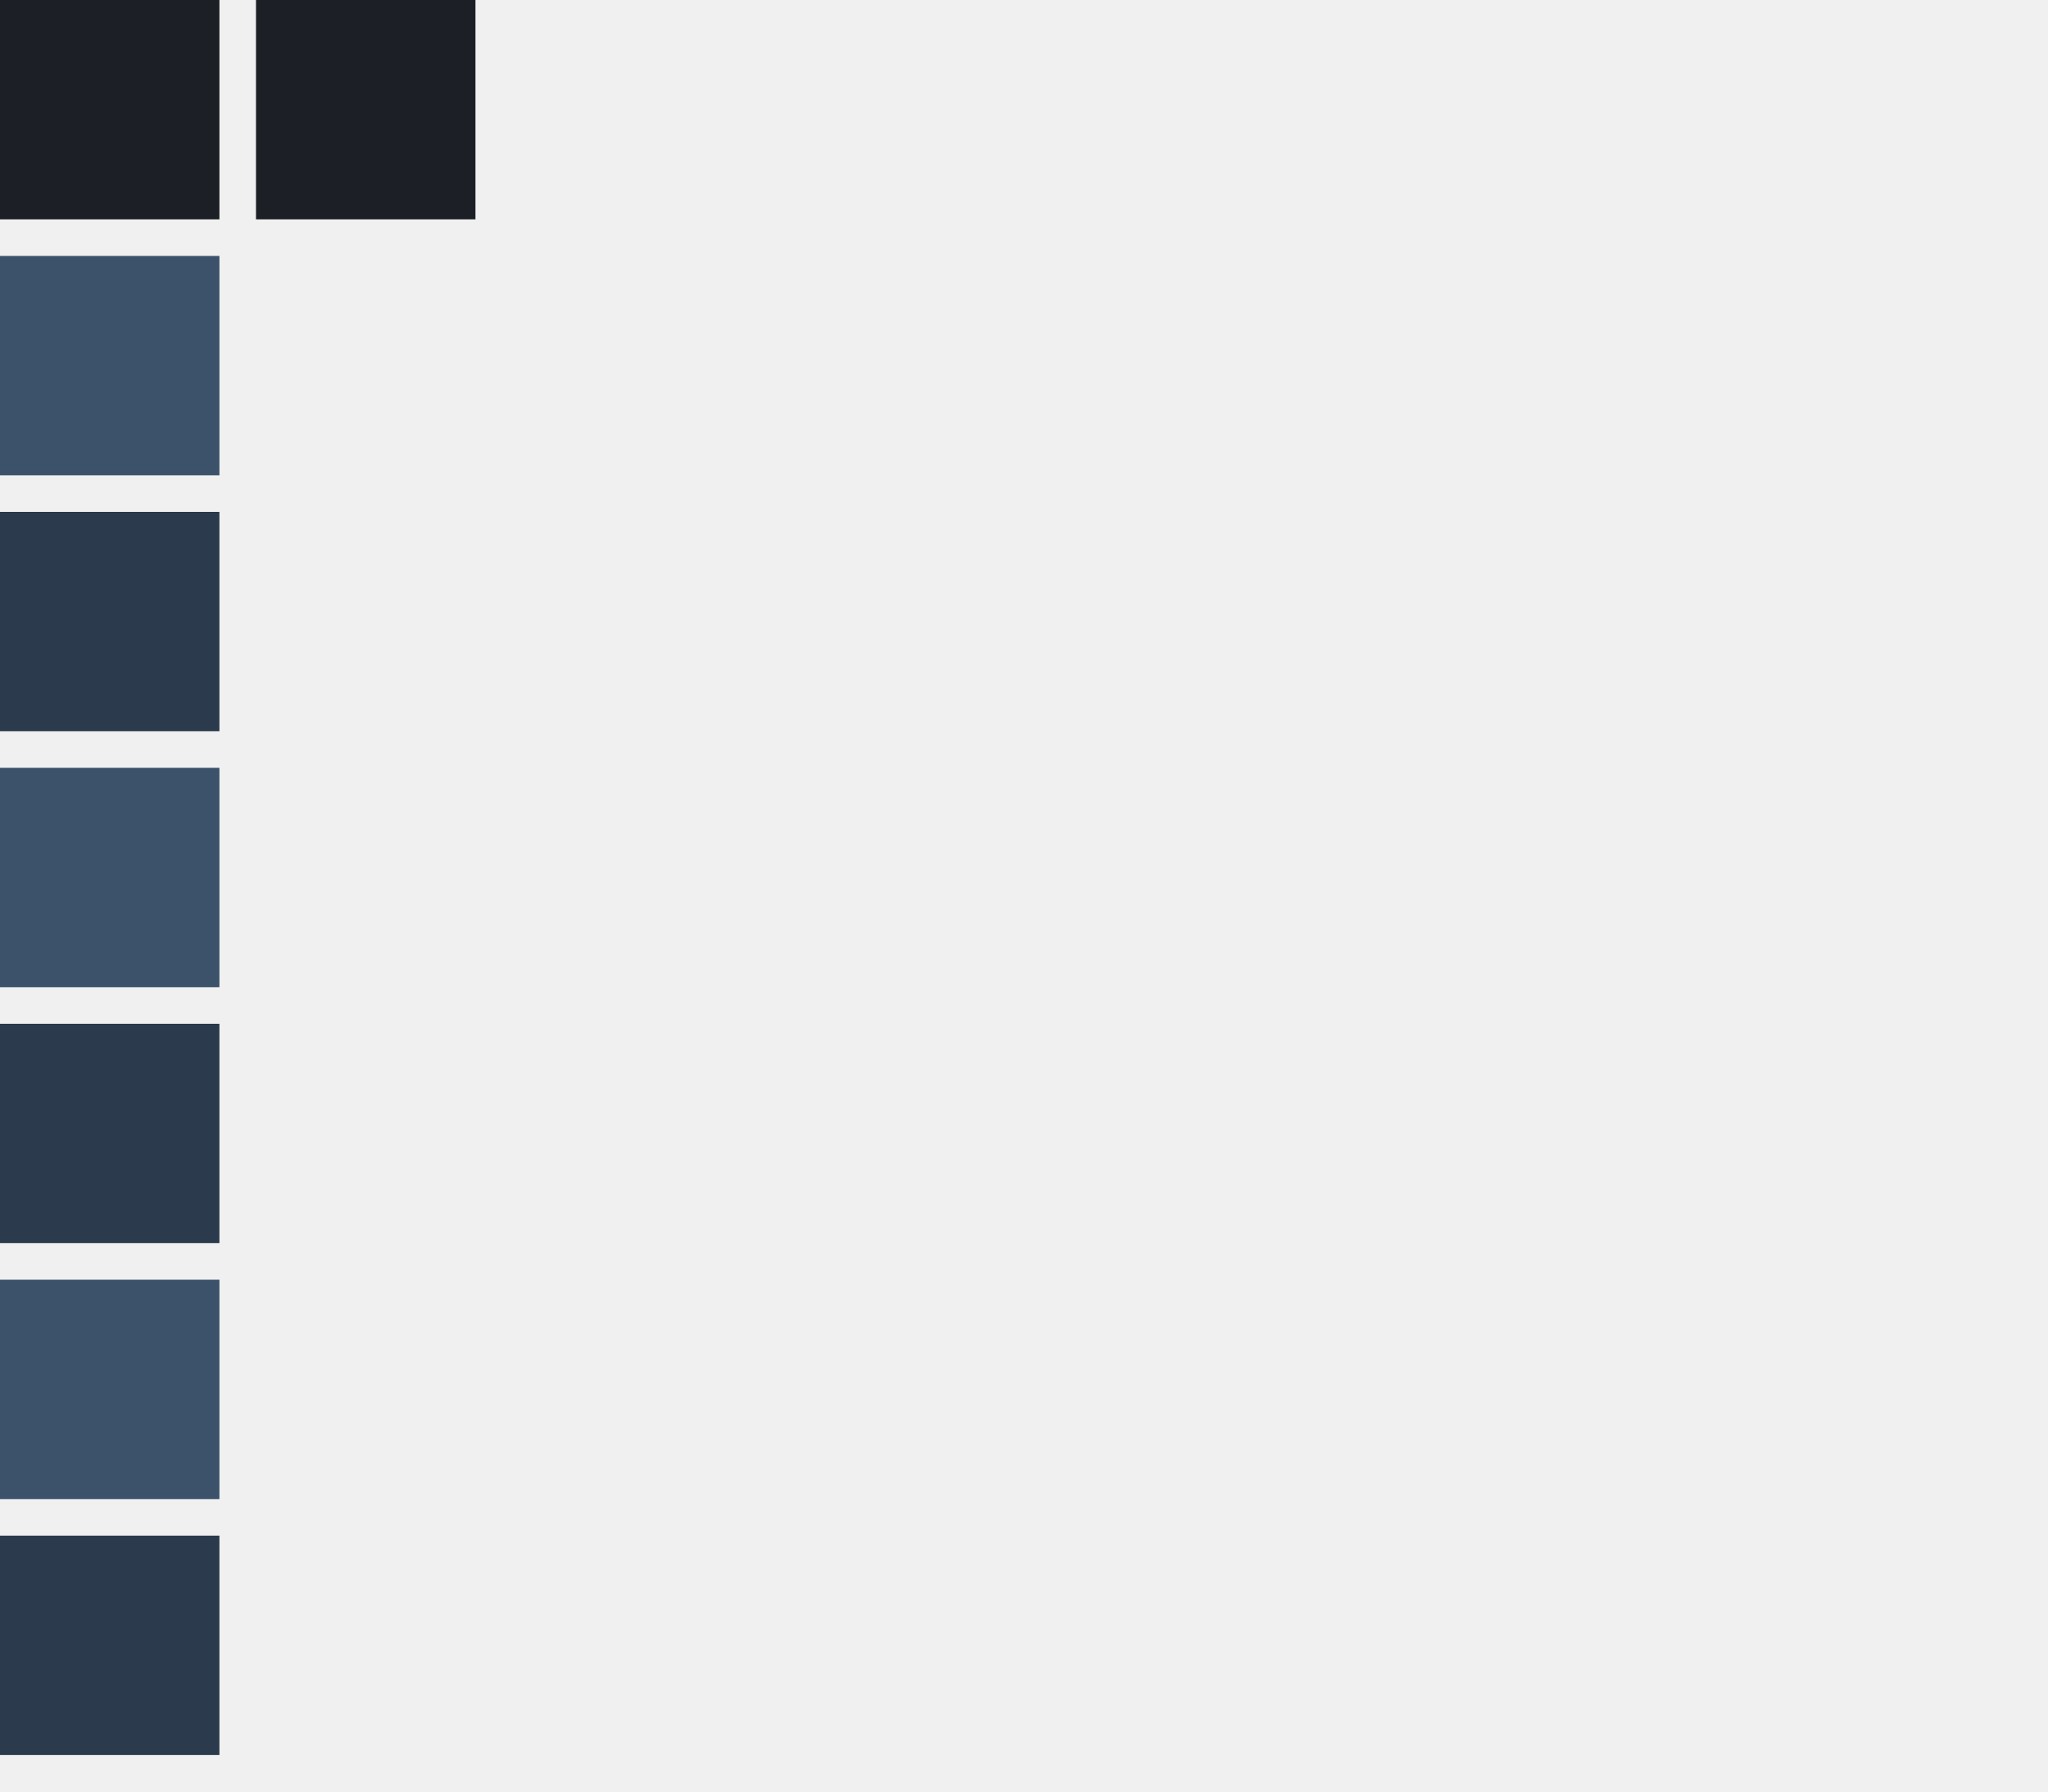
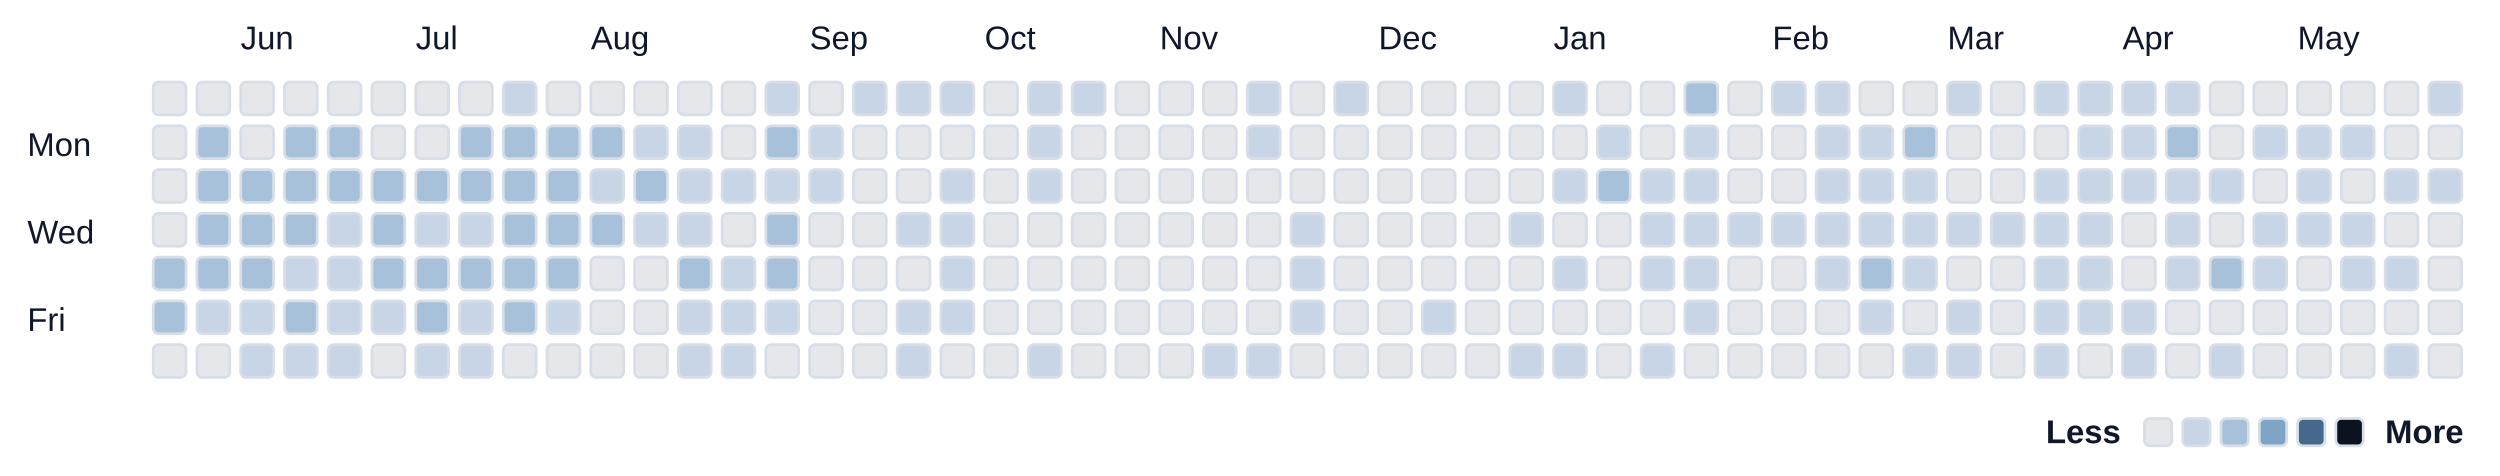
- <svg xmlns="http://www.w3.org/2000/svg" baseProfile="tiny" height="98" version="1.2" width="112">
+ <svg xmlns="http://www.w3.org/2000/svg" baseProfile="tiny" height="174" version="1.2" width="914">
  <defs />
-   <rect fill="#1C1F26" height="12" width="12" x="0" y="0" />
-   <rect fill="#3C526A" height="12" width="12" x="0" y="14" />
-   <rect fill="#2B3A4C" height="12" width="12" x="0" y="28" />
-   <rect fill="#3C526A" height="12" width="12" x="0" y="42" />
-   <rect fill="#2B3A4C" height="12" width="12" x="0" y="56" />
-   <rect fill="#3C526A" height="12" width="12" x="0" y="70" />
-   <rect fill="#2B3A4C" height="12" width="12" x="0" y="84" />
-   <rect fill="#1C1F26" height="12" width="12" x="14" y="0" />
+   <rect fill="#FFFFFF" height="174" width="914" x="0" y="0" />
+   <text fill="#0F172A" font-family="Segoe UI, Arial, sans-serif" font-size="12px" x="88" y="18">Jun</text>
+   <text fill="#0F172A" font-family="Segoe UI, Arial, sans-serif" font-size="12px" x="152" y="18">Jul</text>
+   <text fill="#0F172A" font-family="Segoe UI, Arial, sans-serif" font-size="12px" x="216" y="18">Aug</text>
+   <text fill="#0F172A" font-family="Segoe UI, Arial, sans-serif" font-size="12px" x="296" y="18">Sep</text>
+   <text fill="#0F172A" font-family="Segoe UI, Arial, sans-serif" font-size="12px" x="360" y="18">Oct</text>
+   <text fill="#0F172A" font-family="Segoe UI, Arial, sans-serif" font-size="12px" x="424" y="18">Nov</text>
+   <text fill="#0F172A" font-family="Segoe UI, Arial, sans-serif" font-size="12px" x="504" y="18">Dec</text>
+   <text fill="#0F172A" font-family="Segoe UI, Arial, sans-serif" font-size="12px" x="568" y="18">Jan</text>
+   <text fill="#0F172A" font-family="Segoe UI, Arial, sans-serif" font-size="12px" x="648" y="18">Feb</text>
+   <text fill="#0F172A" font-family="Segoe UI, Arial, sans-serif" font-size="12px" x="712" y="18">Mar</text>
+   <text fill="#0F172A" font-family="Segoe UI, Arial, sans-serif" font-size="12px" x="776" y="18">Apr</text>
+   <text fill="#0F172A" font-family="Segoe UI, Arial, sans-serif" font-size="12px" x="840" y="18">May</text>
+   <text fill="#0F172A" font-family="Segoe UI, Arial, sans-serif" font-size="12px" x="10" y="57">Mon</text>
+   <text fill="#0F172A" font-family="Segoe UI, Arial, sans-serif" font-size="12px" x="10" y="89">Wed</text>
+   <text fill="#0F172A" font-family="Segoe UI, Arial, sans-serif" font-size="12px" x="10" y="121">Fri</text>
+   <rect fill="#E5E7EB" height="12" rx="2" ry="2" stroke="#D7DEE8" stroke-width="1" width="12" x="56" y="30" />
+   <rect fill="#E5E7EB" height="12" rx="2" ry="2" stroke="#D7DEE8" stroke-width="1" width="12" x="56" y="46" />
+   <rect fill="#E5E7EB" height="12" rx="2" ry="2" stroke="#D7DEE8" stroke-width="1" width="12" x="56" y="62" />
+   <rect fill="#E5E7EB" height="12" rx="2" ry="2" stroke="#D7DEE8" stroke-width="1" width="12" x="56" y="78" />
+   <rect fill="#A8C1DA" height="12" rx="2" ry="2" stroke="#D7DEE8" stroke-width="1" width="12" x="56" y="94" />
+   <rect fill="#A8C1DA" height="12" rx="2" ry="2" stroke="#D7DEE8" stroke-width="1" width="12" x="56" y="110" />
+   <rect fill="#E5E7EB" height="12" rx="2" ry="2" stroke="#D7DEE8" stroke-width="1" width="12" x="56" y="126" />
+   <rect fill="#E5E7EB" height="12" rx="2" ry="2" stroke="#D7DEE8" stroke-width="1" width="12" x="72" y="30" />
+   <rect fill="#A8C1DA" height="12" rx="2" ry="2" stroke="#D7DEE8" stroke-width="1" width="12" x="72" y="46" />
+   <rect fill="#A8C1DA" height="12" rx="2" ry="2" stroke="#D7DEE8" stroke-width="1" width="12" x="72" y="62" />
+   <rect fill="#A8C1DA" height="12" rx="2" ry="2" stroke="#D7DEE8" stroke-width="1" width="12" x="72" y="78" />
+   <rect fill="#A8C1DA" height="12" rx="2" ry="2" stroke="#D7DEE8" stroke-width="1" width="12" x="72" y="94" />
+   <rect fill="#C8D5E6" height="12" rx="2" ry="2" stroke="#D7DEE8" stroke-width="1" width="12" x="72" y="110" />
+   <rect fill="#E5E7EB" height="12" rx="2" ry="2" stroke="#D7DEE8" stroke-width="1" width="12" x="72" y="126" />
+   <rect fill="#E5E7EB" height="12" rx="2" ry="2" stroke="#D7DEE8" stroke-width="1" width="12" x="88" y="30" />
+   <rect fill="#E5E7EB" height="12" rx="2" ry="2" stroke="#D7DEE8" stroke-width="1" width="12" x="88" y="46" />
+   <rect fill="#A8C1DA" height="12" rx="2" ry="2" stroke="#D7DEE8" stroke-width="1" width="12" x="88" y="62" />
+   <rect fill="#A8C1DA" height="12" rx="2" ry="2" stroke="#D7DEE8" stroke-width="1" width="12" x="88" y="78" />
+   <rect fill="#A8C1DA" height="12" rx="2" ry="2" stroke="#D7DEE8" stroke-width="1" width="12" x="88" y="94" />
+   <rect fill="#C8D5E6" height="12" rx="2" ry="2" stroke="#D7DEE8" stroke-width="1" width="12" x="88" y="110" />
+   <rect fill="#C8D5E6" height="12" rx="2" ry="2" stroke="#D7DEE8" stroke-width="1" width="12" x="88" y="126" />
+   <rect fill="#E5E7EB" height="12" rx="2" ry="2" stroke="#D7DEE8" stroke-width="1" width="12" x="104" y="30" />
+   <rect fill="#A8C1DA" height="12" rx="2" ry="2" stroke="#D7DEE8" stroke-width="1" width="12" x="104" y="46" />
+   <rect fill="#A8C1DA" height="12" rx="2" ry="2" stroke="#D7DEE8" stroke-width="1" width="12" x="104" y="62" />
+   <rect fill="#A8C1DA" height="12" rx="2" ry="2" stroke="#D7DEE8" stroke-width="1" width="12" x="104" y="78" />
+   <rect fill="#C8D5E6" height="12" rx="2" ry="2" stroke="#D7DEE8" stroke-width="1" width="12" x="104" y="94" />
+   <rect fill="#A8C1DA" height="12" rx="2" ry="2" stroke="#D7DEE8" stroke-width="1" width="12" x="104" y="110" />
+   <rect fill="#C8D5E6" height="12" rx="2" ry="2" stroke="#D7DEE8" stroke-width="1" width="12" x="104" y="126" />
+   <rect fill="#E5E7EB" height="12" rx="2" ry="2" stroke="#D7DEE8" stroke-width="1" width="12" x="120" y="30" />
+   <rect fill="#A8C1DA" height="12" rx="2" ry="2" stroke="#D7DEE8" stroke-width="1" width="12" x="120" y="46" />
+   <rect fill="#A8C1DA" height="12" rx="2" ry="2" stroke="#D7DEE8" stroke-width="1" width="12" x="120" y="62" />
+   <rect fill="#C8D5E6" height="12" rx="2" ry="2" stroke="#D7DEE8" stroke-width="1" width="12" x="120" y="78" />
+   <rect fill="#C8D5E6" height="12" rx="2" ry="2" stroke="#D7DEE8" stroke-width="1" width="12" x="120" y="94" />
+   <rect fill="#C8D5E6" height="12" rx="2" ry="2" stroke="#D7DEE8" stroke-width="1" width="12" x="120" y="110" />
+   <rect fill="#C8D5E6" height="12" rx="2" ry="2" stroke="#D7DEE8" stroke-width="1" width="12" x="120" y="126" />
+   <rect fill="#E5E7EB" height="12" rx="2" ry="2" stroke="#D7DEE8" stroke-width="1" width="12" x="136" y="30" />
+   <rect fill="#E5E7EB" height="12" rx="2" ry="2" stroke="#D7DEE8" stroke-width="1" width="12" x="136" y="46" />
+   <rect fill="#A8C1DA" height="12" rx="2" ry="2" stroke="#D7DEE8" stroke-width="1" width="12" x="136" y="62" />
+   <rect fill="#A8C1DA" height="12" rx="2" ry="2" stroke="#D7DEE8" stroke-width="1" width="12" x="136" y="78" />
+   <rect fill="#A8C1DA" height="12" rx="2" ry="2" stroke="#D7DEE8" stroke-width="1" width="12" x="136" y="94" />
+   <rect fill="#C8D5E6" height="12" rx="2" ry="2" stroke="#D7DEE8" stroke-width="1" width="12" x="136" y="110" />
+   <rect fill="#E5E7EB" height="12" rx="2" ry="2" stroke="#D7DEE8" stroke-width="1" width="12" x="136" y="126" />
+   <rect fill="#E5E7EB" height="12" rx="2" ry="2" stroke="#D7DEE8" stroke-width="1" width="12" x="152" y="30" />
+   <rect fill="#E5E7EB" height="12" rx="2" ry="2" stroke="#D7DEE8" stroke-width="1" width="12" x="152" y="46" />
+   <rect fill="#A8C1DA" height="12" rx="2" ry="2" stroke="#D7DEE8" stroke-width="1" width="12" x="152" y="62" />
+   <rect fill="#C8D5E6" height="12" rx="2" ry="2" stroke="#D7DEE8" stroke-width="1" width="12" x="152" y="78" />
+   <rect fill="#A8C1DA" height="12" rx="2" ry="2" stroke="#D7DEE8" stroke-width="1" width="12" x="152" y="94" />
+   <rect fill="#A8C1DA" height="12" rx="2" ry="2" stroke="#D7DEE8" stroke-width="1" width="12" x="152" y="110" />
+   <rect fill="#C8D5E6" height="12" rx="2" ry="2" stroke="#D7DEE8" stroke-width="1" width="12" x="152" y="126" />
+   <rect fill="#E5E7EB" height="12" rx="2" ry="2" stroke="#D7DEE8" stroke-width="1" width="12" x="168" y="30" />
+   <rect fill="#A8C1DA" height="12" rx="2" ry="2" stroke="#D7DEE8" stroke-width="1" width="12" x="168" y="46" />
+   <rect fill="#A8C1DA" height="12" rx="2" ry="2" stroke="#D7DEE8" stroke-width="1" width="12" x="168" y="62" />
+   <rect fill="#C8D5E6" height="12" rx="2" ry="2" stroke="#D7DEE8" stroke-width="1" width="12" x="168" y="78" />
+   <rect fill="#A8C1DA" height="12" rx="2" ry="2" stroke="#D7DEE8" stroke-width="1" width="12" x="168" y="94" />
+   <rect fill="#C8D5E6" height="12" rx="2" ry="2" stroke="#D7DEE8" stroke-width="1" width="12" x="168" y="110" />
+   <rect fill="#C8D5E6" height="12" rx="2" ry="2" stroke="#D7DEE8" stroke-width="1" width="12" x="168" y="126" />
+   <rect fill="#C8D5E6" height="12" rx="2" ry="2" stroke="#D7DEE8" stroke-width="1" width="12" x="184" y="30" />
+   <rect fill="#A8C1DA" height="12" rx="2" ry="2" stroke="#D7DEE8" stroke-width="1" width="12" x="184" y="46" />
+   <rect fill="#A8C1DA" height="12" rx="2" ry="2" stroke="#D7DEE8" stroke-width="1" width="12" x="184" y="62" />
+   <rect fill="#A8C1DA" height="12" rx="2" ry="2" stroke="#D7DEE8" stroke-width="1" width="12" x="184" y="78" />
+   <rect fill="#A8C1DA" height="12" rx="2" ry="2" stroke="#D7DEE8" stroke-width="1" width="12" x="184" y="94" />
+   <rect fill="#A8C1DA" height="12" rx="2" ry="2" stroke="#D7DEE8" stroke-width="1" width="12" x="184" y="110" />
+   <rect fill="#E5E7EB" height="12" rx="2" ry="2" stroke="#D7DEE8" stroke-width="1" width="12" x="184" y="126" />
+   <rect fill="#E5E7EB" height="12" rx="2" ry="2" stroke="#D7DEE8" stroke-width="1" width="12" x="200" y="30" />
+   <rect fill="#A8C1DA" height="12" rx="2" ry="2" stroke="#D7DEE8" stroke-width="1" width="12" x="200" y="46" />
+   <rect fill="#A8C1DA" height="12" rx="2" ry="2" stroke="#D7DEE8" stroke-width="1" width="12" x="200" y="62" />
+   <rect fill="#A8C1DA" height="12" rx="2" ry="2" stroke="#D7DEE8" stroke-width="1" width="12" x="200" y="78" />
+   <rect fill="#A8C1DA" height="12" rx="2" ry="2" stroke="#D7DEE8" stroke-width="1" width="12" x="200" y="94" />
+   <rect fill="#C8D5E6" height="12" rx="2" ry="2" stroke="#D7DEE8" stroke-width="1" width="12" x="200" y="110" />
+   <rect fill="#E5E7EB" height="12" rx="2" ry="2" stroke="#D7DEE8" stroke-width="1" width="12" x="200" y="126" />
+   <rect fill="#E5E7EB" height="12" rx="2" ry="2" stroke="#D7DEE8" stroke-width="1" width="12" x="216" y="30" />
+   <rect fill="#A8C1DA" height="12" rx="2" ry="2" stroke="#D7DEE8" stroke-width="1" width="12" x="216" y="46" />
+   <rect fill="#C8D5E6" height="12" rx="2" ry="2" stroke="#D7DEE8" stroke-width="1" width="12" x="216" y="62" />
+   <rect fill="#A8C1DA" height="12" rx="2" ry="2" stroke="#D7DEE8" stroke-width="1" width="12" x="216" y="78" />
+   <rect fill="#E5E7EB" height="12" rx="2" ry="2" stroke="#D7DEE8" stroke-width="1" width="12" x="216" y="94" />
+   <rect fill="#E5E7EB" height="12" rx="2" ry="2" stroke="#D7DEE8" stroke-width="1" width="12" x="216" y="110" />
+   <rect fill="#E5E7EB" height="12" rx="2" ry="2" stroke="#D7DEE8" stroke-width="1" width="12" x="216" y="126" />
+   <rect fill="#E5E7EB" height="12" rx="2" ry="2" stroke="#D7DEE8" stroke-width="1" width="12" x="232" y="30" />
+   <rect fill="#C8D5E6" height="12" rx="2" ry="2" stroke="#D7DEE8" stroke-width="1" width="12" x="232" y="46" />
+   <rect fill="#A8C1DA" height="12" rx="2" ry="2" stroke="#D7DEE8" stroke-width="1" width="12" x="232" y="62" />
+   <rect fill="#C8D5E6" height="12" rx="2" ry="2" stroke="#D7DEE8" stroke-width="1" width="12" x="232" y="78" />
+   <rect fill="#E5E7EB" height="12" rx="2" ry="2" stroke="#D7DEE8" stroke-width="1" width="12" x="232" y="94" />
+   <rect fill="#E5E7EB" height="12" rx="2" ry="2" stroke="#D7DEE8" stroke-width="1" width="12" x="232" y="110" />
+   <rect fill="#E5E7EB" height="12" rx="2" ry="2" stroke="#D7DEE8" stroke-width="1" width="12" x="232" y="126" />
+   <rect fill="#E5E7EB" height="12" rx="2" ry="2" stroke="#D7DEE8" stroke-width="1" width="12" x="248" y="30" />
+   <rect fill="#C8D5E6" height="12" rx="2" ry="2" stroke="#D7DEE8" stroke-width="1" width="12" x="248" y="46" />
+   <rect fill="#C8D5E6" height="12" rx="2" ry="2" stroke="#D7DEE8" stroke-width="1" width="12" x="248" y="62" />
+   <rect fill="#C8D5E6" height="12" rx="2" ry="2" stroke="#D7DEE8" stroke-width="1" width="12" x="248" y="78" />
+   <rect fill="#A8C1DA" height="12" rx="2" ry="2" stroke="#D7DEE8" stroke-width="1" width="12" x="248" y="94" />
+   <rect fill="#C8D5E6" height="12" rx="2" ry="2" stroke="#D7DEE8" stroke-width="1" width="12" x="248" y="110" />
+   <rect fill="#C8D5E6" height="12" rx="2" ry="2" stroke="#D7DEE8" stroke-width="1" width="12" x="248" y="126" />
+   <rect fill="#E5E7EB" height="12" rx="2" ry="2" stroke="#D7DEE8" stroke-width="1" width="12" x="264" y="30" />
+   <rect fill="#E5E7EB" height="12" rx="2" ry="2" stroke="#D7DEE8" stroke-width="1" width="12" x="264" y="46" />
+   <rect fill="#C8D5E6" height="12" rx="2" ry="2" stroke="#D7DEE8" stroke-width="1" width="12" x="264" y="62" />
+   <rect fill="#E5E7EB" height="12" rx="2" ry="2" stroke="#D7DEE8" stroke-width="1" width="12" x="264" y="78" />
+   <rect fill="#C8D5E6" height="12" rx="2" ry="2" stroke="#D7DEE8" stroke-width="1" width="12" x="264" y="94" />
+   <rect fill="#C8D5E6" height="12" rx="2" ry="2" stroke="#D7DEE8" stroke-width="1" width="12" x="264" y="110" />
+   <rect fill="#C8D5E6" height="12" rx="2" ry="2" stroke="#D7DEE8" stroke-width="1" width="12" x="264" y="126" />
+   <rect fill="#C8D5E6" height="12" rx="2" ry="2" stroke="#D7DEE8" stroke-width="1" width="12" x="280" y="30" />
+   <rect fill="#A8C1DA" height="12" rx="2" ry="2" stroke="#D7DEE8" stroke-width="1" width="12" x="280" y="46" />
+   <rect fill="#C8D5E6" height="12" rx="2" ry="2" stroke="#D7DEE8" stroke-width="1" width="12" x="280" y="62" />
+   <rect fill="#A8C1DA" height="12" rx="2" ry="2" stroke="#D7DEE8" stroke-width="1" width="12" x="280" y="78" />
+   <rect fill="#A8C1DA" height="12" rx="2" ry="2" stroke="#D7DEE8" stroke-width="1" width="12" x="280" y="94" />
+   <rect fill="#C8D5E6" height="12" rx="2" ry="2" stroke="#D7DEE8" stroke-width="1" width="12" x="280" y="110" />
+   <rect fill="#E5E7EB" height="12" rx="2" ry="2" stroke="#D7DEE8" stroke-width="1" width="12" x="280" y="126" />
+   <rect fill="#E5E7EB" height="12" rx="2" ry="2" stroke="#D7DEE8" stroke-width="1" width="12" x="296" y="30" />
+   <rect fill="#C8D5E6" height="12" rx="2" ry="2" stroke="#D7DEE8" stroke-width="1" width="12" x="296" y="46" />
+   <rect fill="#C8D5E6" height="12" rx="2" ry="2" stroke="#D7DEE8" stroke-width="1" width="12" x="296" y="62" />
+   <rect fill="#E5E7EB" height="12" rx="2" ry="2" stroke="#D7DEE8" stroke-width="1" width="12" x="296" y="78" />
+   <rect fill="#E5E7EB" height="12" rx="2" ry="2" stroke="#D7DEE8" stroke-width="1" width="12" x="296" y="94" />
+   <rect fill="#E5E7EB" height="12" rx="2" ry="2" stroke="#D7DEE8" stroke-width="1" width="12" x="296" y="110" />
+   <rect fill="#E5E7EB" height="12" rx="2" ry="2" stroke="#D7DEE8" stroke-width="1" width="12" x="296" y="126" />
+   <rect fill="#C8D5E6" height="12" rx="2" ry="2" stroke="#D7DEE8" stroke-width="1" width="12" x="312" y="30" />
+   <rect fill="#E5E7EB" height="12" rx="2" ry="2" stroke="#D7DEE8" stroke-width="1" width="12" x="312" y="46" />
+   <rect fill="#E5E7EB" height="12" rx="2" ry="2" stroke="#D7DEE8" stroke-width="1" width="12" x="312" y="62" />
+   <rect fill="#E5E7EB" height="12" rx="2" ry="2" stroke="#D7DEE8" stroke-width="1" width="12" x="312" y="78" />
+   <rect fill="#E5E7EB" height="12" rx="2" ry="2" stroke="#D7DEE8" stroke-width="1" width="12" x="312" y="94" />
+   <rect fill="#E5E7EB" height="12" rx="2" ry="2" stroke="#D7DEE8" stroke-width="1" width="12" x="312" y="110" />
+   <rect fill="#E5E7EB" height="12" rx="2" ry="2" stroke="#D7DEE8" stroke-width="1" width="12" x="312" y="126" />
+   <rect fill="#C8D5E6" height="12" rx="2" ry="2" stroke="#D7DEE8" stroke-width="1" width="12" x="328" y="30" />
+   <rect fill="#E5E7EB" height="12" rx="2" ry="2" stroke="#D7DEE8" stroke-width="1" width="12" x="328" y="46" />
+   <rect fill="#E5E7EB" height="12" rx="2" ry="2" stroke="#D7DEE8" stroke-width="1" width="12" x="328" y="62" />
+   <rect fill="#C8D5E6" height="12" rx="2" ry="2" stroke="#D7DEE8" stroke-width="1" width="12" x="328" y="78" />
+   <rect fill="#E5E7EB" height="12" rx="2" ry="2" stroke="#D7DEE8" stroke-width="1" width="12" x="328" y="94" />
+   <rect fill="#C8D5E6" height="12" rx="2" ry="2" stroke="#D7DEE8" stroke-width="1" width="12" x="328" y="110" />
+   <rect fill="#C8D5E6" height="12" rx="2" ry="2" stroke="#D7DEE8" stroke-width="1" width="12" x="328" y="126" />
+   <rect fill="#C8D5E6" height="12" rx="2" ry="2" stroke="#D7DEE8" stroke-width="1" width="12" x="344" y="30" />
+   <rect fill="#E5E7EB" height="12" rx="2" ry="2" stroke="#D7DEE8" stroke-width="1" width="12" x="344" y="46" />
+   <rect fill="#C8D5E6" height="12" rx="2" ry="2" stroke="#D7DEE8" stroke-width="1" width="12" x="344" y="62" />
+   <rect fill="#C8D5E6" height="12" rx="2" ry="2" stroke="#D7DEE8" stroke-width="1" width="12" x="344" y="78" />
+   <rect fill="#C8D5E6" height="12" rx="2" ry="2" stroke="#D7DEE8" stroke-width="1" width="12" x="344" y="94" />
+   <rect fill="#C8D5E6" height="12" rx="2" ry="2" stroke="#D7DEE8" stroke-width="1" width="12" x="344" y="110" />
+   <rect fill="#E5E7EB" height="12" rx="2" ry="2" stroke="#D7DEE8" stroke-width="1" width="12" x="344" y="126" />
+   <rect fill="#E5E7EB" height="12" rx="2" ry="2" stroke="#D7DEE8" stroke-width="1" width="12" x="360" y="30" />
+   <rect fill="#E5E7EB" height="12" rx="2" ry="2" stroke="#D7DEE8" stroke-width="1" width="12" x="360" y="46" />
+   <rect fill="#E5E7EB" height="12" rx="2" ry="2" stroke="#D7DEE8" stroke-width="1" width="12" x="360" y="62" />
+   <rect fill="#E5E7EB" height="12" rx="2" ry="2" stroke="#D7DEE8" stroke-width="1" width="12" x="360" y="78" />
+   <rect fill="#E5E7EB" height="12" rx="2" ry="2" stroke="#D7DEE8" stroke-width="1" width="12" x="360" y="94" />
+   <rect fill="#E5E7EB" height="12" rx="2" ry="2" stroke="#D7DEE8" stroke-width="1" width="12" x="360" y="110" />
+   <rect fill="#E5E7EB" height="12" rx="2" ry="2" stroke="#D7DEE8" stroke-width="1" width="12" x="360" y="126" />
+   <rect fill="#C8D5E6" height="12" rx="2" ry="2" stroke="#D7DEE8" stroke-width="1" width="12" x="376" y="30" />
+   <rect fill="#C8D5E6" height="12" rx="2" ry="2" stroke="#D7DEE8" stroke-width="1" width="12" x="376" y="46" />
+   <rect fill="#C8D5E6" height="12" rx="2" ry="2" stroke="#D7DEE8" stroke-width="1" width="12" x="376" y="62" />
+   <rect fill="#E5E7EB" height="12" rx="2" ry="2" stroke="#D7DEE8" stroke-width="1" width="12" x="376" y="78" />
+   <rect fill="#E5E7EB" height="12" rx="2" ry="2" stroke="#D7DEE8" stroke-width="1" width="12" x="376" y="94" />
+   <rect fill="#E5E7EB" height="12" rx="2" ry="2" stroke="#D7DEE8" stroke-width="1" width="12" x="376" y="110" />
+   <rect fill="#C8D5E6" height="12" rx="2" ry="2" stroke="#D7DEE8" stroke-width="1" width="12" x="376" y="126" />
+   <rect fill="#C8D5E6" height="12" rx="2" ry="2" stroke="#D7DEE8" stroke-width="1" width="12" x="392" y="30" />
+   <rect fill="#E5E7EB" height="12" rx="2" ry="2" stroke="#D7DEE8" stroke-width="1" width="12" x="392" y="46" />
+   <rect fill="#E5E7EB" height="12" rx="2" ry="2" stroke="#D7DEE8" stroke-width="1" width="12" x="392" y="62" />
+   <rect fill="#E5E7EB" height="12" rx="2" ry="2" stroke="#D7DEE8" stroke-width="1" width="12" x="392" y="78" />
+   <rect fill="#E5E7EB" height="12" rx="2" ry="2" stroke="#D7DEE8" stroke-width="1" width="12" x="392" y="94" />
+   <rect fill="#E5E7EB" height="12" rx="2" ry="2" stroke="#D7DEE8" stroke-width="1" width="12" x="392" y="110" />
+   <rect fill="#E5E7EB" height="12" rx="2" ry="2" stroke="#D7DEE8" stroke-width="1" width="12" x="392" y="126" />
+   <rect fill="#E5E7EB" height="12" rx="2" ry="2" stroke="#D7DEE8" stroke-width="1" width="12" x="408" y="30" />
+   <rect fill="#E5E7EB" height="12" rx="2" ry="2" stroke="#D7DEE8" stroke-width="1" width="12" x="408" y="46" />
+   <rect fill="#E5E7EB" height="12" rx="2" ry="2" stroke="#D7DEE8" stroke-width="1" width="12" x="408" y="62" />
+   <rect fill="#E5E7EB" height="12" rx="2" ry="2" stroke="#D7DEE8" stroke-width="1" width="12" x="408" y="78" />
+   <rect fill="#E5E7EB" height="12" rx="2" ry="2" stroke="#D7DEE8" stroke-width="1" width="12" x="408" y="94" />
+   <rect fill="#E5E7EB" height="12" rx="2" ry="2" stroke="#D7DEE8" stroke-width="1" width="12" x="408" y="110" />
+   <rect fill="#E5E7EB" height="12" rx="2" ry="2" stroke="#D7DEE8" stroke-width="1" width="12" x="408" y="126" />
+   <rect fill="#E5E7EB" height="12" rx="2" ry="2" stroke="#D7DEE8" stroke-width="1" width="12" x="424" y="30" />
+   <rect fill="#E5E7EB" height="12" rx="2" ry="2" stroke="#D7DEE8" stroke-width="1" width="12" x="424" y="46" />
+   <rect fill="#E5E7EB" height="12" rx="2" ry="2" stroke="#D7DEE8" stroke-width="1" width="12" x="424" y="62" />
+   <rect fill="#E5E7EB" height="12" rx="2" ry="2" stroke="#D7DEE8" stroke-width="1" width="12" x="424" y="78" />
+   <rect fill="#E5E7EB" height="12" rx="2" ry="2" stroke="#D7DEE8" stroke-width="1" width="12" x="424" y="94" />
+   <rect fill="#E5E7EB" height="12" rx="2" ry="2" stroke="#D7DEE8" stroke-width="1" width="12" x="424" y="110" />
+   <rect fill="#E5E7EB" height="12" rx="2" ry="2" stroke="#D7DEE8" stroke-width="1" width="12" x="424" y="126" />
+   <rect fill="#E5E7EB" height="12" rx="2" ry="2" stroke="#D7DEE8" stroke-width="1" width="12" x="440" y="30" />
+   <rect fill="#E5E7EB" height="12" rx="2" ry="2" stroke="#D7DEE8" stroke-width="1" width="12" x="440" y="46" />
+   <rect fill="#E5E7EB" height="12" rx="2" ry="2" stroke="#D7DEE8" stroke-width="1" width="12" x="440" y="62" />
+   <rect fill="#E5E7EB" height="12" rx="2" ry="2" stroke="#D7DEE8" stroke-width="1" width="12" x="440" y="78" />
+   <rect fill="#E5E7EB" height="12" rx="2" ry="2" stroke="#D7DEE8" stroke-width="1" width="12" x="440" y="94" />
+   <rect fill="#E5E7EB" height="12" rx="2" ry="2" stroke="#D7DEE8" stroke-width="1" width="12" x="440" y="110" />
+   <rect fill="#C8D5E6" height="12" rx="2" ry="2" stroke="#D7DEE8" stroke-width="1" width="12" x="440" y="126" />
+   <rect fill="#C8D5E6" height="12" rx="2" ry="2" stroke="#D7DEE8" stroke-width="1" width="12" x="456" y="30" />
+   <rect fill="#C8D5E6" height="12" rx="2" ry="2" stroke="#D7DEE8" stroke-width="1" width="12" x="456" y="46" />
+   <rect fill="#E5E7EB" height="12" rx="2" ry="2" stroke="#D7DEE8" stroke-width="1" width="12" x="456" y="62" />
+   <rect fill="#E5E7EB" height="12" rx="2" ry="2" stroke="#D7DEE8" stroke-width="1" width="12" x="456" y="78" />
+   <rect fill="#E5E7EB" height="12" rx="2" ry="2" stroke="#D7DEE8" stroke-width="1" width="12" x="456" y="94" />
+   <rect fill="#E5E7EB" height="12" rx="2" ry="2" stroke="#D7DEE8" stroke-width="1" width="12" x="456" y="110" />
+   <rect fill="#C8D5E6" height="12" rx="2" ry="2" stroke="#D7DEE8" stroke-width="1" width="12" x="456" y="126" />
+   <rect fill="#E5E7EB" height="12" rx="2" ry="2" stroke="#D7DEE8" stroke-width="1" width="12" x="472" y="30" />
+   <rect fill="#E5E7EB" height="12" rx="2" ry="2" stroke="#D7DEE8" stroke-width="1" width="12" x="472" y="46" />
+   <rect fill="#E5E7EB" height="12" rx="2" ry="2" stroke="#D7DEE8" stroke-width="1" width="12" x="472" y="62" />
+   <rect fill="#C8D5E6" height="12" rx="2" ry="2" stroke="#D7DEE8" stroke-width="1" width="12" x="472" y="78" />
+   <rect fill="#C8D5E6" height="12" rx="2" ry="2" stroke="#D7DEE8" stroke-width="1" width="12" x="472" y="94" />
+   <rect fill="#C8D5E6" height="12" rx="2" ry="2" stroke="#D7DEE8" stroke-width="1" width="12" x="472" y="110" />
+   <rect fill="#E5E7EB" height="12" rx="2" ry="2" stroke="#D7DEE8" stroke-width="1" width="12" x="472" y="126" />
+   <rect fill="#C8D5E6" height="12" rx="2" ry="2" stroke="#D7DEE8" stroke-width="1" width="12" x="488" y="30" />
+   <rect fill="#E5E7EB" height="12" rx="2" ry="2" stroke="#D7DEE8" stroke-width="1" width="12" x="488" y="46" />
+   <rect fill="#E5E7EB" height="12" rx="2" ry="2" stroke="#D7DEE8" stroke-width="1" width="12" x="488" y="62" />
+   <rect fill="#E5E7EB" height="12" rx="2" ry="2" stroke="#D7DEE8" stroke-width="1" width="12" x="488" y="78" />
+   <rect fill="#E5E7EB" height="12" rx="2" ry="2" stroke="#D7DEE8" stroke-width="1" width="12" x="488" y="94" />
+   <rect fill="#E5E7EB" height="12" rx="2" ry="2" stroke="#D7DEE8" stroke-width="1" width="12" x="488" y="110" />
+   <rect fill="#E5E7EB" height="12" rx="2" ry="2" stroke="#D7DEE8" stroke-width="1" width="12" x="488" y="126" />
+   <rect fill="#E5E7EB" height="12" rx="2" ry="2" stroke="#D7DEE8" stroke-width="1" width="12" x="504" y="30" />
+   <rect fill="#E5E7EB" height="12" rx="2" ry="2" stroke="#D7DEE8" stroke-width="1" width="12" x="504" y="46" />
+   <rect fill="#E5E7EB" height="12" rx="2" ry="2" stroke="#D7DEE8" stroke-width="1" width="12" x="504" y="62" />
+   <rect fill="#E5E7EB" height="12" rx="2" ry="2" stroke="#D7DEE8" stroke-width="1" width="12" x="504" y="78" />
+   <rect fill="#E5E7EB" height="12" rx="2" ry="2" stroke="#D7DEE8" stroke-width="1" width="12" x="504" y="94" />
+   <rect fill="#E5E7EB" height="12" rx="2" ry="2" stroke="#D7DEE8" stroke-width="1" width="12" x="504" y="110" />
+   <rect fill="#E5E7EB" height="12" rx="2" ry="2" stroke="#D7DEE8" stroke-width="1" width="12" x="504" y="126" />
+   <rect fill="#E5E7EB" height="12" rx="2" ry="2" stroke="#D7DEE8" stroke-width="1" width="12" x="520" y="30" />
+   <rect fill="#E5E7EB" height="12" rx="2" ry="2" stroke="#D7DEE8" stroke-width="1" width="12" x="520" y="46" />
+   <rect fill="#E5E7EB" height="12" rx="2" ry="2" stroke="#D7DEE8" stroke-width="1" width="12" x="520" y="62" />
+   <rect fill="#E5E7EB" height="12" rx="2" ry="2" stroke="#D7DEE8" stroke-width="1" width="12" x="520" y="78" />
+   <rect fill="#E5E7EB" height="12" rx="2" ry="2" stroke="#D7DEE8" stroke-width="1" width="12" x="520" y="94" />
+   <rect fill="#C8D5E6" height="12" rx="2" ry="2" stroke="#D7DEE8" stroke-width="1" width="12" x="520" y="110" />
+   <rect fill="#E5E7EB" height="12" rx="2" ry="2" stroke="#D7DEE8" stroke-width="1" width="12" x="520" y="126" />
+   <rect fill="#E5E7EB" height="12" rx="2" ry="2" stroke="#D7DEE8" stroke-width="1" width="12" x="536" y="30" />
+   <rect fill="#E5E7EB" height="12" rx="2" ry="2" stroke="#D7DEE8" stroke-width="1" width="12" x="536" y="46" />
+   <rect fill="#E5E7EB" height="12" rx="2" ry="2" stroke="#D7DEE8" stroke-width="1" width="12" x="536" y="62" />
+   <rect fill="#E5E7EB" height="12" rx="2" ry="2" stroke="#D7DEE8" stroke-width="1" width="12" x="536" y="78" />
+   <rect fill="#E5E7EB" height="12" rx="2" ry="2" stroke="#D7DEE8" stroke-width="1" width="12" x="536" y="94" />
+   <rect fill="#E5E7EB" height="12" rx="2" ry="2" stroke="#D7DEE8" stroke-width="1" width="12" x="536" y="110" />
+   <rect fill="#E5E7EB" height="12" rx="2" ry="2" stroke="#D7DEE8" stroke-width="1" width="12" x="536" y="126" />
+   <rect fill="#E5E7EB" height="12" rx="2" ry="2" stroke="#D7DEE8" stroke-width="1" width="12" x="552" y="30" />
+   <rect fill="#E5E7EB" height="12" rx="2" ry="2" stroke="#D7DEE8" stroke-width="1" width="12" x="552" y="46" />
+   <rect fill="#E5E7EB" height="12" rx="2" ry="2" stroke="#D7DEE8" stroke-width="1" width="12" x="552" y="62" />
+   <rect fill="#C8D5E6" height="12" rx="2" ry="2" stroke="#D7DEE8" stroke-width="1" width="12" x="552" y="78" />
+   <rect fill="#E5E7EB" height="12" rx="2" ry="2" stroke="#D7DEE8" stroke-width="1" width="12" x="552" y="94" />
+   <rect fill="#E5E7EB" height="12" rx="2" ry="2" stroke="#D7DEE8" stroke-width="1" width="12" x="552" y="110" />
+   <rect fill="#C8D5E6" height="12" rx="2" ry="2" stroke="#D7DEE8" stroke-width="1" width="12" x="552" y="126" />
+   <rect fill="#C8D5E6" height="12" rx="2" ry="2" stroke="#D7DEE8" stroke-width="1" width="12" x="568" y="30" />
+   <rect fill="#E5E7EB" height="12" rx="2" ry="2" stroke="#D7DEE8" stroke-width="1" width="12" x="568" y="46" />
+   <rect fill="#C8D5E6" height="12" rx="2" ry="2" stroke="#D7DEE8" stroke-width="1" width="12" x="568" y="62" />
+   <rect fill="#E5E7EB" height="12" rx="2" ry="2" stroke="#D7DEE8" stroke-width="1" width="12" x="568" y="78" />
+   <rect fill="#C8D5E6" height="12" rx="2" ry="2" stroke="#D7DEE8" stroke-width="1" width="12" x="568" y="94" />
+   <rect fill="#E5E7EB" height="12" rx="2" ry="2" stroke="#D7DEE8" stroke-width="1" width="12" x="568" y="110" />
+   <rect fill="#C8D5E6" height="12" rx="2" ry="2" stroke="#D7DEE8" stroke-width="1" width="12" x="568" y="126" />
+   <rect fill="#E5E7EB" height="12" rx="2" ry="2" stroke="#D7DEE8" stroke-width="1" width="12" x="584" y="30" />
+   <rect fill="#C8D5E6" height="12" rx="2" ry="2" stroke="#D7DEE8" stroke-width="1" width="12" x="584" y="46" />
+   <rect fill="#A8C1DA" height="12" rx="2" ry="2" stroke="#D7DEE8" stroke-width="1" width="12" x="584" y="62" />
+   <rect fill="#E5E7EB" height="12" rx="2" ry="2" stroke="#D7DEE8" stroke-width="1" width="12" x="584" y="78" />
+   <rect fill="#E5E7EB" height="12" rx="2" ry="2" stroke="#D7DEE8" stroke-width="1" width="12" x="584" y="94" />
+   <rect fill="#E5E7EB" height="12" rx="2" ry="2" stroke="#D7DEE8" stroke-width="1" width="12" x="584" y="110" />
+   <rect fill="#E5E7EB" height="12" rx="2" ry="2" stroke="#D7DEE8" stroke-width="1" width="12" x="584" y="126" />
+   <rect fill="#E5E7EB" height="12" rx="2" ry="2" stroke="#D7DEE8" stroke-width="1" width="12" x="600" y="30" />
+   <rect fill="#E5E7EB" height="12" rx="2" ry="2" stroke="#D7DEE8" stroke-width="1" width="12" x="600" y="46" />
+   <rect fill="#C8D5E6" height="12" rx="2" ry="2" stroke="#D7DEE8" stroke-width="1" width="12" x="600" y="62" />
+   <rect fill="#C8D5E6" height="12" rx="2" ry="2" stroke="#D7DEE8" stroke-width="1" width="12" x="600" y="78" />
+   <rect fill="#C8D5E6" height="12" rx="2" ry="2" stroke="#D7DEE8" stroke-width="1" width="12" x="600" y="94" />
+   <rect fill="#E5E7EB" height="12" rx="2" ry="2" stroke="#D7DEE8" stroke-width="1" width="12" x="600" y="110" />
+   <rect fill="#C8D5E6" height="12" rx="2" ry="2" stroke="#D7DEE8" stroke-width="1" width="12" x="600" y="126" />
+   <rect fill="#A8C1DA" height="12" rx="2" ry="2" stroke="#D7DEE8" stroke-width="1" width="12" x="616" y="30" />
+   <rect fill="#C8D5E6" height="12" rx="2" ry="2" stroke="#D7DEE8" stroke-width="1" width="12" x="616" y="46" />
+   <rect fill="#C8D5E6" height="12" rx="2" ry="2" stroke="#D7DEE8" stroke-width="1" width="12" x="616" y="62" />
+   <rect fill="#C8D5E6" height="12" rx="2" ry="2" stroke="#D7DEE8" stroke-width="1" width="12" x="616" y="78" />
+   <rect fill="#C8D5E6" height="12" rx="2" ry="2" stroke="#D7DEE8" stroke-width="1" width="12" x="616" y="94" />
+   <rect fill="#C8D5E6" height="12" rx="2" ry="2" stroke="#D7DEE8" stroke-width="1" width="12" x="616" y="110" />
+   <rect fill="#E5E7EB" height="12" rx="2" ry="2" stroke="#D7DEE8" stroke-width="1" width="12" x="616" y="126" />
+   <rect fill="#E5E7EB" height="12" rx="2" ry="2" stroke="#D7DEE8" stroke-width="1" width="12" x="632" y="30" />
+   <rect fill="#E5E7EB" height="12" rx="2" ry="2" stroke="#D7DEE8" stroke-width="1" width="12" x="632" y="46" />
+   <rect fill="#E5E7EB" height="12" rx="2" ry="2" stroke="#D7DEE8" stroke-width="1" width="12" x="632" y="62" />
+   <rect fill="#C8D5E6" height="12" rx="2" ry="2" stroke="#D7DEE8" stroke-width="1" width="12" x="632" y="78" />
+   <rect fill="#E5E7EB" height="12" rx="2" ry="2" stroke="#D7DEE8" stroke-width="1" width="12" x="632" y="94" />
+   <rect fill="#E5E7EB" height="12" rx="2" ry="2" stroke="#D7DEE8" stroke-width="1" width="12" x="632" y="110" />
+   <rect fill="#E5E7EB" height="12" rx="2" ry="2" stroke="#D7DEE8" stroke-width="1" width="12" x="632" y="126" />
+   <rect fill="#C8D5E6" height="12" rx="2" ry="2" stroke="#D7DEE8" stroke-width="1" width="12" x="648" y="30" />
+   <rect fill="#E5E7EB" height="12" rx="2" ry="2" stroke="#D7DEE8" stroke-width="1" width="12" x="648" y="46" />
+   <rect fill="#E5E7EB" height="12" rx="2" ry="2" stroke="#D7DEE8" stroke-width="1" width="12" x="648" y="62" />
+   <rect fill="#C8D5E6" height="12" rx="2" ry="2" stroke="#D7DEE8" stroke-width="1" width="12" x="648" y="78" />
+   <rect fill="#E5E7EB" height="12" rx="2" ry="2" stroke="#D7DEE8" stroke-width="1" width="12" x="648" y="94" />
+   <rect fill="#E5E7EB" height="12" rx="2" ry="2" stroke="#D7DEE8" stroke-width="1" width="12" x="648" y="110" />
+   <rect fill="#E5E7EB" height="12" rx="2" ry="2" stroke="#D7DEE8" stroke-width="1" width="12" x="648" y="126" />
+   <rect fill="#C8D5E6" height="12" rx="2" ry="2" stroke="#D7DEE8" stroke-width="1" width="12" x="664" y="30" />
+   <rect fill="#C8D5E6" height="12" rx="2" ry="2" stroke="#D7DEE8" stroke-width="1" width="12" x="664" y="46" />
+   <rect fill="#C8D5E6" height="12" rx="2" ry="2" stroke="#D7DEE8" stroke-width="1" width="12" x="664" y="62" />
+   <rect fill="#C8D5E6" height="12" rx="2" ry="2" stroke="#D7DEE8" stroke-width="1" width="12" x="664" y="78" />
+   <rect fill="#C8D5E6" height="12" rx="2" ry="2" stroke="#D7DEE8" stroke-width="1" width="12" x="664" y="94" />
+   <rect fill="#E5E7EB" height="12" rx="2" ry="2" stroke="#D7DEE8" stroke-width="1" width="12" x="664" y="110" />
+   <rect fill="#E5E7EB" height="12" rx="2" ry="2" stroke="#D7DEE8" stroke-width="1" width="12" x="664" y="126" />
+   <rect fill="#E5E7EB" height="12" rx="2" ry="2" stroke="#D7DEE8" stroke-width="1" width="12" x="680" y="30" />
+   <rect fill="#C8D5E6" height="12" rx="2" ry="2" stroke="#D7DEE8" stroke-width="1" width="12" x="680" y="46" />
+   <rect fill="#C8D5E6" height="12" rx="2" ry="2" stroke="#D7DEE8" stroke-width="1" width="12" x="680" y="62" />
+   <rect fill="#C8D5E6" height="12" rx="2" ry="2" stroke="#D7DEE8" stroke-width="1" width="12" x="680" y="78" />
+   <rect fill="#A8C1DA" height="12" rx="2" ry="2" stroke="#D7DEE8" stroke-width="1" width="12" x="680" y="94" />
+   <rect fill="#C8D5E6" height="12" rx="2" ry="2" stroke="#D7DEE8" stroke-width="1" width="12" x="680" y="110" />
+   <rect fill="#E5E7EB" height="12" rx="2" ry="2" stroke="#D7DEE8" stroke-width="1" width="12" x="680" y="126" />
+   <rect fill="#E5E7EB" height="12" rx="2" ry="2" stroke="#D7DEE8" stroke-width="1" width="12" x="696" y="30" />
+   <rect fill="#A8C1DA" height="12" rx="2" ry="2" stroke="#D7DEE8" stroke-width="1" width="12" x="696" y="46" />
+   <rect fill="#C8D5E6" height="12" rx="2" ry="2" stroke="#D7DEE8" stroke-width="1" width="12" x="696" y="62" />
+   <rect fill="#C8D5E6" height="12" rx="2" ry="2" stroke="#D7DEE8" stroke-width="1" width="12" x="696" y="78" />
+   <rect fill="#C8D5E6" height="12" rx="2" ry="2" stroke="#D7DEE8" stroke-width="1" width="12" x="696" y="94" />
+   <rect fill="#E5E7EB" height="12" rx="2" ry="2" stroke="#D7DEE8" stroke-width="1" width="12" x="696" y="110" />
+   <rect fill="#C8D5E6" height="12" rx="2" ry="2" stroke="#D7DEE8" stroke-width="1" width="12" x="696" y="126" />
+   <rect fill="#C8D5E6" height="12" rx="2" ry="2" stroke="#D7DEE8" stroke-width="1" width="12" x="712" y="30" />
+   <rect fill="#E5E7EB" height="12" rx="2" ry="2" stroke="#D7DEE8" stroke-width="1" width="12" x="712" y="46" />
+   <rect fill="#E5E7EB" height="12" rx="2" ry="2" stroke="#D7DEE8" stroke-width="1" width="12" x="712" y="62" />
+   <rect fill="#C8D5E6" height="12" rx="2" ry="2" stroke="#D7DEE8" stroke-width="1" width="12" x="712" y="78" />
+   <rect fill="#E5E7EB" height="12" rx="2" ry="2" stroke="#D7DEE8" stroke-width="1" width="12" x="712" y="94" />
+   <rect fill="#C8D5E6" height="12" rx="2" ry="2" stroke="#D7DEE8" stroke-width="1" width="12" x="712" y="110" />
+   <rect fill="#C8D5E6" height="12" rx="2" ry="2" stroke="#D7DEE8" stroke-width="1" width="12" x="712" y="126" />
+   <rect fill="#E5E7EB" height="12" rx="2" ry="2" stroke="#D7DEE8" stroke-width="1" width="12" x="728" y="30" />
+   <rect fill="#E5E7EB" height="12" rx="2" ry="2" stroke="#D7DEE8" stroke-width="1" width="12" x="728" y="46" />
+   <rect fill="#E5E7EB" height="12" rx="2" ry="2" stroke="#D7DEE8" stroke-width="1" width="12" x="728" y="62" />
+   <rect fill="#C8D5E6" height="12" rx="2" ry="2" stroke="#D7DEE8" stroke-width="1" width="12" x="728" y="78" />
+   <rect fill="#E5E7EB" height="12" rx="2" ry="2" stroke="#D7DEE8" stroke-width="1" width="12" x="728" y="94" />
+   <rect fill="#E5E7EB" height="12" rx="2" ry="2" stroke="#D7DEE8" stroke-width="1" width="12" x="728" y="110" />
+   <rect fill="#E5E7EB" height="12" rx="2" ry="2" stroke="#D7DEE8" stroke-width="1" width="12" x="728" y="126" />
+   <rect fill="#C8D5E6" height="12" rx="2" ry="2" stroke="#D7DEE8" stroke-width="1" width="12" x="744" y="30" />
+   <rect fill="#E5E7EB" height="12" rx="2" ry="2" stroke="#D7DEE8" stroke-width="1" width="12" x="744" y="46" />
+   <rect fill="#C8D5E6" height="12" rx="2" ry="2" stroke="#D7DEE8" stroke-width="1" width="12" x="744" y="62" />
+   <rect fill="#C8D5E6" height="12" rx="2" ry="2" stroke="#D7DEE8" stroke-width="1" width="12" x="744" y="78" />
+   <rect fill="#C8D5E6" height="12" rx="2" ry="2" stroke="#D7DEE8" stroke-width="1" width="12" x="744" y="94" />
+   <rect fill="#C8D5E6" height="12" rx="2" ry="2" stroke="#D7DEE8" stroke-width="1" width="12" x="744" y="110" />
+   <rect fill="#C8D5E6" height="12" rx="2" ry="2" stroke="#D7DEE8" stroke-width="1" width="12" x="744" y="126" />
+   <rect fill="#C8D5E6" height="12" rx="2" ry="2" stroke="#D7DEE8" stroke-width="1" width="12" x="760" y="30" />
+   <rect fill="#C8D5E6" height="12" rx="2" ry="2" stroke="#D7DEE8" stroke-width="1" width="12" x="760" y="46" />
+   <rect fill="#C8D5E6" height="12" rx="2" ry="2" stroke="#D7DEE8" stroke-width="1" width="12" x="760" y="62" />
+   <rect fill="#C8D5E6" height="12" rx="2" ry="2" stroke="#D7DEE8" stroke-width="1" width="12" x="760" y="78" />
+   <rect fill="#C8D5E6" height="12" rx="2" ry="2" stroke="#D7DEE8" stroke-width="1" width="12" x="760" y="94" />
+   <rect fill="#C8D5E6" height="12" rx="2" ry="2" stroke="#D7DEE8" stroke-width="1" width="12" x="760" y="110" />
+   <rect fill="#E5E7EB" height="12" rx="2" ry="2" stroke="#D7DEE8" stroke-width="1" width="12" x="760" y="126" />
+   <rect fill="#C8D5E6" height="12" rx="2" ry="2" stroke="#D7DEE8" stroke-width="1" width="12" x="776" y="30" />
+   <rect fill="#C8D5E6" height="12" rx="2" ry="2" stroke="#D7DEE8" stroke-width="1" width="12" x="776" y="46" />
+   <rect fill="#C8D5E6" height="12" rx="2" ry="2" stroke="#D7DEE8" stroke-width="1" width="12" x="776" y="62" />
+   <rect fill="#E5E7EB" height="12" rx="2" ry="2" stroke="#D7DEE8" stroke-width="1" width="12" x="776" y="78" />
+   <rect fill="#E5E7EB" height="12" rx="2" ry="2" stroke="#D7DEE8" stroke-width="1" width="12" x="776" y="94" />
+   <rect fill="#C8D5E6" height="12" rx="2" ry="2" stroke="#D7DEE8" stroke-width="1" width="12" x="776" y="110" />
+   <rect fill="#C8D5E6" height="12" rx="2" ry="2" stroke="#D7DEE8" stroke-width="1" width="12" x="776" y="126" />
+   <rect fill="#C8D5E6" height="12" rx="2" ry="2" stroke="#D7DEE8" stroke-width="1" width="12" x="792" y="30" />
+   <rect fill="#A8C1DA" height="12" rx="2" ry="2" stroke="#D7DEE8" stroke-width="1" width="12" x="792" y="46" />
+   <rect fill="#C8D5E6" height="12" rx="2" ry="2" stroke="#D7DEE8" stroke-width="1" width="12" x="792" y="62" />
+   <rect fill="#C8D5E6" height="12" rx="2" ry="2" stroke="#D7DEE8" stroke-width="1" width="12" x="792" y="78" />
+   <rect fill="#C8D5E6" height="12" rx="2" ry="2" stroke="#D7DEE8" stroke-width="1" width="12" x="792" y="94" />
+   <rect fill="#E5E7EB" height="12" rx="2" ry="2" stroke="#D7DEE8" stroke-width="1" width="12" x="792" y="110" />
+   <rect fill="#E5E7EB" height="12" rx="2" ry="2" stroke="#D7DEE8" stroke-width="1" width="12" x="792" y="126" />
+   <rect fill="#E5E7EB" height="12" rx="2" ry="2" stroke="#D7DEE8" stroke-width="1" width="12" x="808" y="30" />
+   <rect fill="#E5E7EB" height="12" rx="2" ry="2" stroke="#D7DEE8" stroke-width="1" width="12" x="808" y="46" />
+   <rect fill="#C8D5E6" height="12" rx="2" ry="2" stroke="#D7DEE8" stroke-width="1" width="12" x="808" y="62" />
+   <rect fill="#E5E7EB" height="12" rx="2" ry="2" stroke="#D7DEE8" stroke-width="1" width="12" x="808" y="78" />
+   <rect fill="#A8C1DA" height="12" rx="2" ry="2" stroke="#D7DEE8" stroke-width="1" width="12" x="808" y="94" />
+   <rect fill="#E5E7EB" height="12" rx="2" ry="2" stroke="#D7DEE8" stroke-width="1" width="12" x="808" y="110" />
+   <rect fill="#C8D5E6" height="12" rx="2" ry="2" stroke="#D7DEE8" stroke-width="1" width="12" x="808" y="126" />
+   <rect fill="#E5E7EB" height="12" rx="2" ry="2" stroke="#D7DEE8" stroke-width="1" width="12" x="824" y="30" />
+   <rect fill="#C8D5E6" height="12" rx="2" ry="2" stroke="#D7DEE8" stroke-width="1" width="12" x="824" y="46" />
+   <rect fill="#E5E7EB" height="12" rx="2" ry="2" stroke="#D7DEE8" stroke-width="1" width="12" x="824" y="62" />
+   <rect fill="#C8D5E6" height="12" rx="2" ry="2" stroke="#D7DEE8" stroke-width="1" width="12" x="824" y="78" />
+   <rect fill="#C8D5E6" height="12" rx="2" ry="2" stroke="#D7DEE8" stroke-width="1" width="12" x="824" y="94" />
+   <rect fill="#E5E7EB" height="12" rx="2" ry="2" stroke="#D7DEE8" stroke-width="1" width="12" x="824" y="110" />
+   <rect fill="#E5E7EB" height="12" rx="2" ry="2" stroke="#D7DEE8" stroke-width="1" width="12" x="824" y="126" />
+   <rect fill="#E5E7EB" height="12" rx="2" ry="2" stroke="#D7DEE8" stroke-width="1" width="12" x="840" y="30" />
+   <rect fill="#C8D5E6" height="12" rx="2" ry="2" stroke="#D7DEE8" stroke-width="1" width="12" x="840" y="46" />
+   <rect fill="#C8D5E6" height="12" rx="2" ry="2" stroke="#D7DEE8" stroke-width="1" width="12" x="840" y="62" />
+   <rect fill="#C8D5E6" height="12" rx="2" ry="2" stroke="#D7DEE8" stroke-width="1" width="12" x="840" y="78" />
+   <rect fill="#E5E7EB" height="12" rx="2" ry="2" stroke="#D7DEE8" stroke-width="1" width="12" x="840" y="94" />
+   <rect fill="#E5E7EB" height="12" rx="2" ry="2" stroke="#D7DEE8" stroke-width="1" width="12" x="840" y="110" />
+   <rect fill="#E5E7EB" height="12" rx="2" ry="2" stroke="#D7DEE8" stroke-width="1" width="12" x="840" y="126" />
+   <rect fill="#E5E7EB" height="12" rx="2" ry="2" stroke="#D7DEE8" stroke-width="1" width="12" x="856" y="30" />
+   <rect fill="#C8D5E6" height="12" rx="2" ry="2" stroke="#D7DEE8" stroke-width="1" width="12" x="856" y="46" />
+   <rect fill="#E5E7EB" height="12" rx="2" ry="2" stroke="#D7DEE8" stroke-width="1" width="12" x="856" y="62" />
+   <rect fill="#C8D5E6" height="12" rx="2" ry="2" stroke="#D7DEE8" stroke-width="1" width="12" x="856" y="78" />
+   <rect fill="#C8D5E6" height="12" rx="2" ry="2" stroke="#D7DEE8" stroke-width="1" width="12" x="856" y="94" />
+   <rect fill="#E5E7EB" height="12" rx="2" ry="2" stroke="#D7DEE8" stroke-width="1" width="12" x="856" y="110" />
+   <rect fill="#E5E7EB" height="12" rx="2" ry="2" stroke="#D7DEE8" stroke-width="1" width="12" x="856" y="126" />
+   <rect fill="#E5E7EB" height="12" rx="2" ry="2" stroke="#D7DEE8" stroke-width="1" width="12" x="872" y="30" />
+   <rect fill="#E5E7EB" height="12" rx="2" ry="2" stroke="#D7DEE8" stroke-width="1" width="12" x="872" y="46" />
+   <rect fill="#C8D5E6" height="12" rx="2" ry="2" stroke="#D7DEE8" stroke-width="1" width="12" x="872" y="62" />
+   <rect fill="#E5E7EB" height="12" rx="2" ry="2" stroke="#D7DEE8" stroke-width="1" width="12" x="872" y="78" />
+   <rect fill="#C8D5E6" height="12" rx="2" ry="2" stroke="#D7DEE8" stroke-width="1" width="12" x="872" y="94" />
+   <rect fill="#E5E7EB" height="12" rx="2" ry="2" stroke="#D7DEE8" stroke-width="1" width="12" x="872" y="110" />
+   <rect fill="#C8D5E6" height="12" rx="2" ry="2" stroke="#D7DEE8" stroke-width="1" width="12" x="872" y="126" />
+   <rect fill="#C8D5E6" height="12" rx="2" ry="2" stroke="#D7DEE8" stroke-width="1" width="12" x="888" y="30" />
+   <rect fill="#E5E7EB" height="12" rx="2" ry="2" stroke="#D7DEE8" stroke-width="1" width="12" x="888" y="46" />
+   <rect fill="#C8D5E6" height="12" rx="2" ry="2" stroke="#D7DEE8" stroke-width="1" width="12" x="888" y="62" />
+   <rect fill="#E5E7EB" height="12" rx="2" ry="2" stroke="#D7DEE8" stroke-width="1" width="12" x="888" y="78" />
+   <rect fill="#E5E7EB" height="12" rx="2" ry="2" stroke="#D7DEE8" stroke-width="1" width="12" x="888" y="94" />
+   <rect fill="#E5E7EB" height="12" rx="2" ry="2" stroke="#D7DEE8" stroke-width="1" width="12" x="888" y="110" />
+   <rect fill="#E5E7EB" height="12" rx="2" ry="2" stroke="#D7DEE8" stroke-width="1" width="12" x="888" y="126" />
+   <text fill="#0F172A" font-family="Segoe UI, Arial, sans-serif" font-size="12px" font-weight="600" x="748" y="162">Less</text>
+   <rect fill="#E5E7EB" height="10" rx="2" ry="2" stroke="#D7DEE8" stroke-width="1" width="10" x="784" y="153" />
+   <rect fill="#C8D5E6" height="10" rx="2" ry="2" stroke="#D7DEE8" stroke-width="1" width="10" x="798" y="153" />
+   <rect fill="#A8C1DA" height="10" rx="2" ry="2" stroke="#D7DEE8" stroke-width="1" width="10" x="812" y="153" />
+   <rect fill="#7FA4C5" height="10" rx="2" ry="2" stroke="#D7DEE8" stroke-width="1" width="10" x="826" y="153" />
+   <rect fill="#44698B" height="10" rx="2" ry="2" stroke="#D7DEE8" stroke-width="1" width="10" x="840" y="153" />
+   <rect fill="#0B1220" height="10" rx="2" ry="2" stroke="#D7DEE8" stroke-width="1" width="10" x="854" y="153" />
+   <text fill="#0F172A" font-family="Segoe UI, Arial, sans-serif" font-size="12px" font-weight="600" x="872" y="162">More</text>
</svg>
